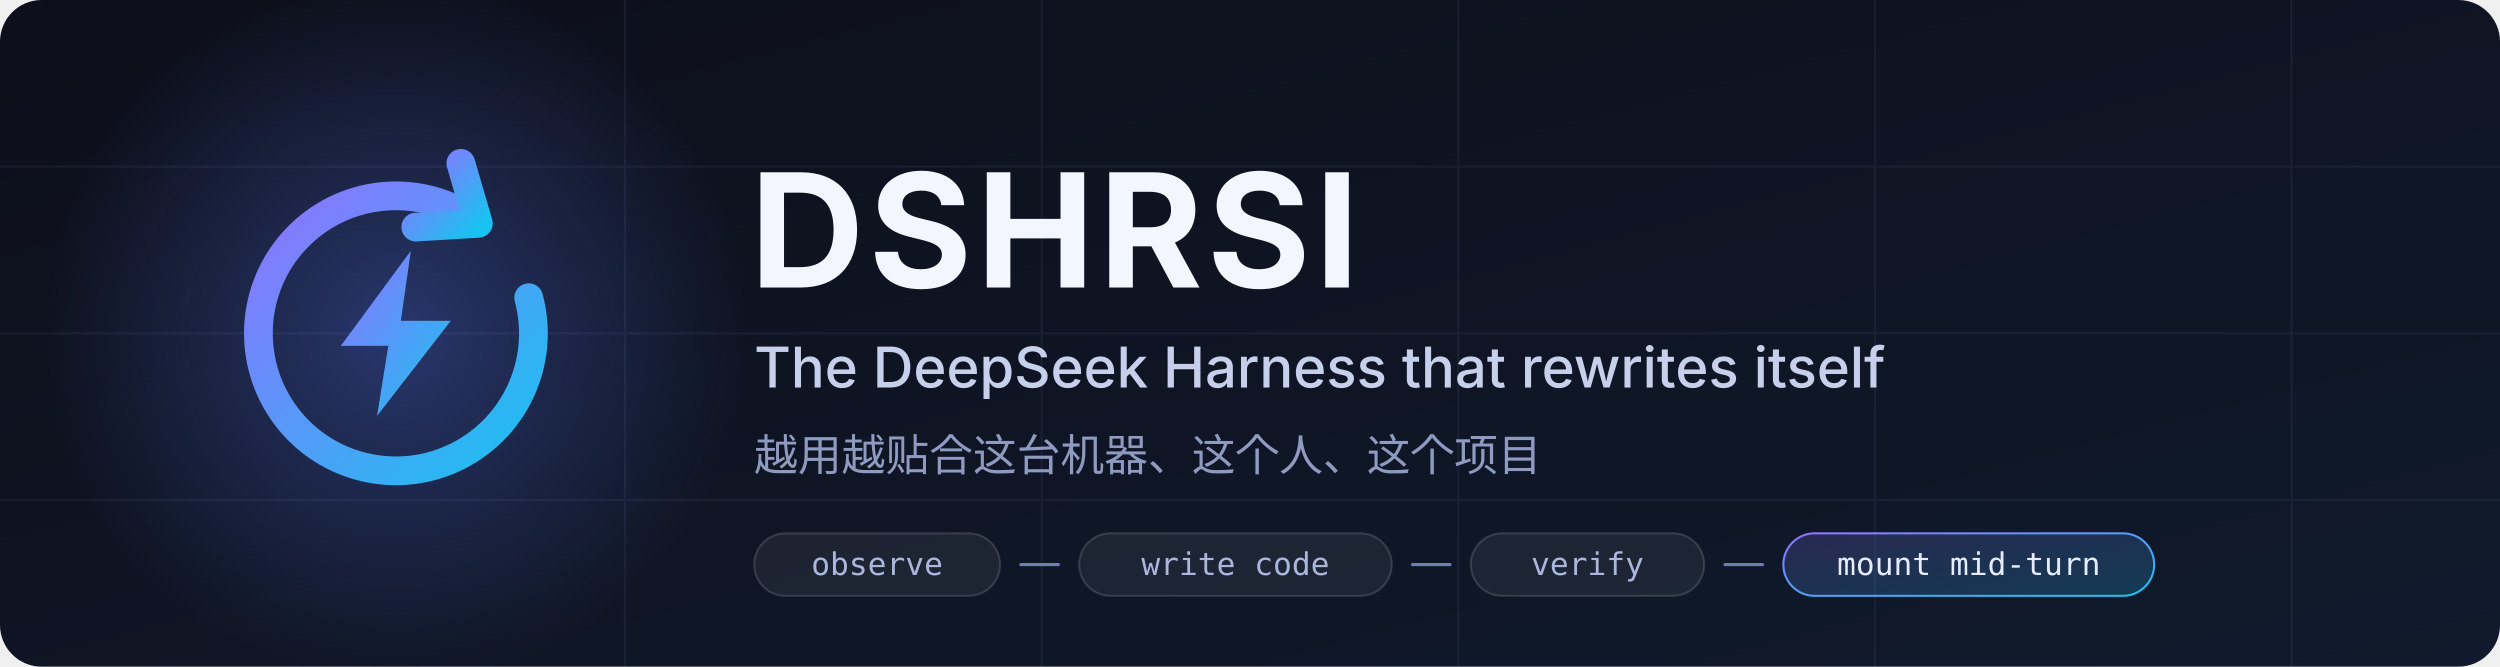
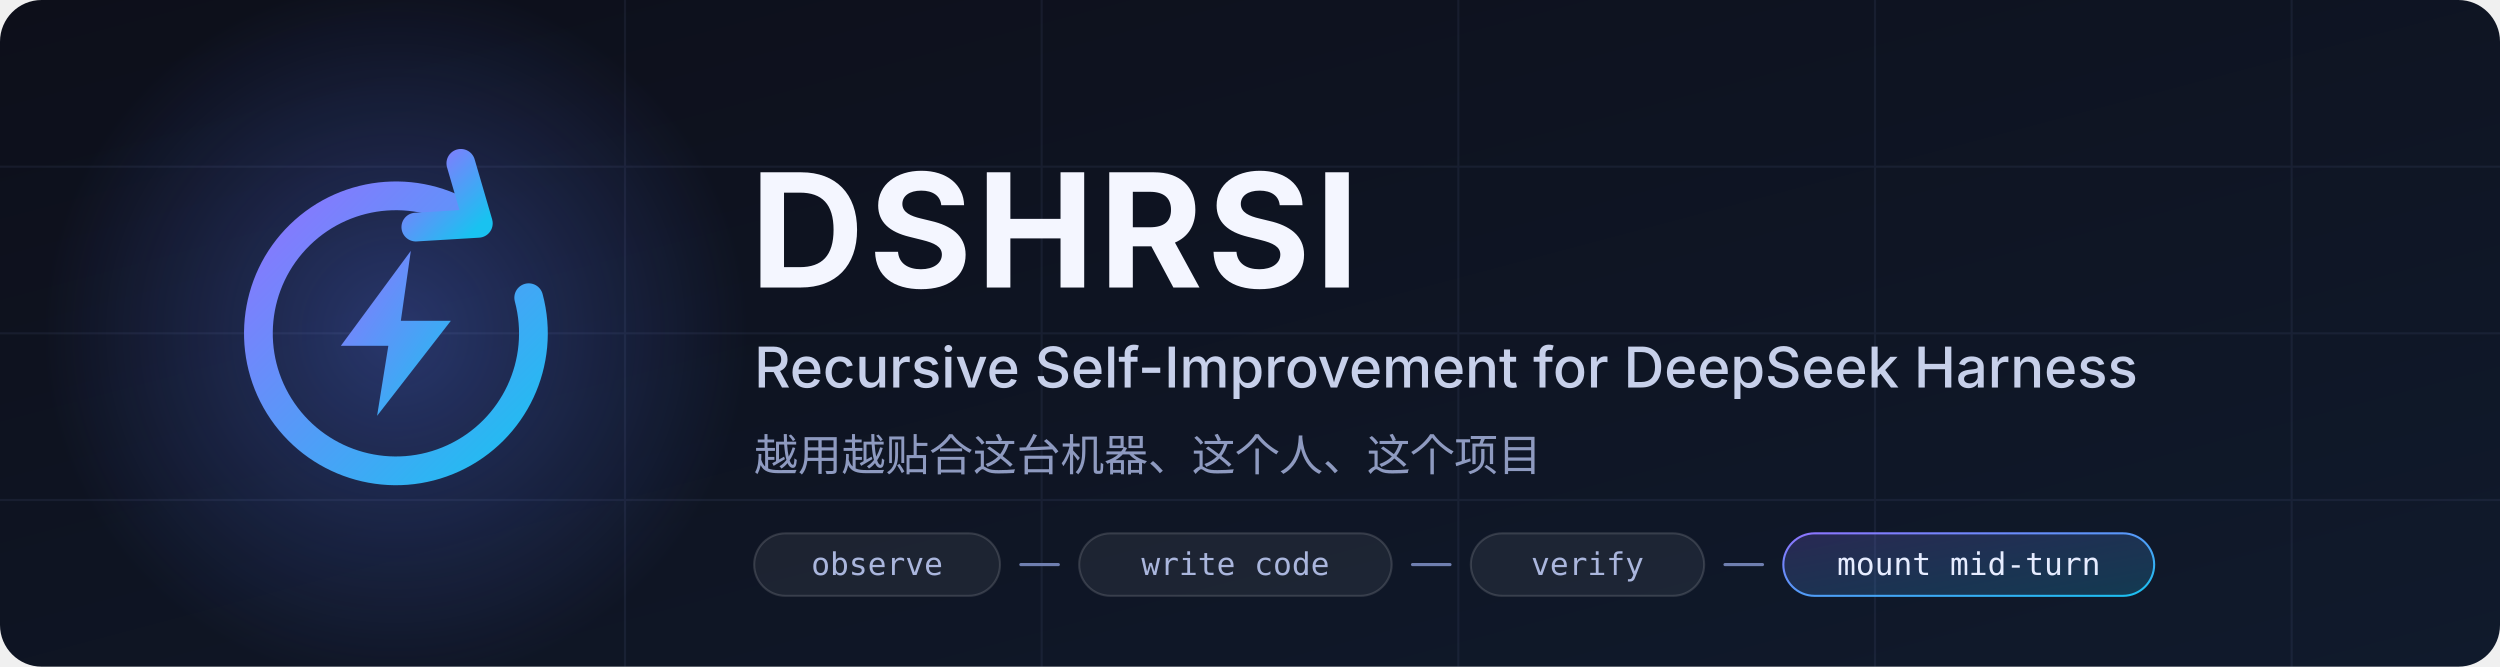
- <svg xmlns="http://www.w3.org/2000/svg" width="1200" height="320" viewBox="0 0 1200 320" role="img" aria-label="DSHRSI: the DeepSeek Harness that rewrites itself">
+ <svg xmlns="http://www.w3.org/2000/svg" width="1200" height="320" viewBox="0 0 1200 320" role="img" aria-label="DSHRSI: Recursive Self-Improvement for DeepSeek Harness">
  <defs>
    <linearGradient id="bg" x1="0" y1="0" x2="1" y2="1">
      <stop offset="0" stop-color="#0d0f1a" />
      <stop offset="1" stop-color="#101a2c" />
    </linearGradient>
    <linearGradient id="ink" x1="0" y1="0" x2="1" y2="1">
      <stop offset="0" stop-color="#8f73ff" />
      <stop offset="1" stop-color="#19c2f0" />
    </linearGradient>
    <radialGradient id="glow" cx="0.5" cy="0.5" r="0.5">
      <stop offset="0" stop-color="#5b7cff" stop-opacity="0.34" />
      <stop offset="1" stop-color="#5b7cff" stop-opacity="0" />
    </radialGradient>
  </defs>
  <rect width="1200" height="320" rx="20" fill="url(#bg)" />
  <circle cx="190" cy="160" r="170" fill="url(#glow)" />
  <g stroke="#9fb4ff" stroke-opacity="0.07" stroke-width="1">
    <path d="M0 80h1200M0 160h1200M0 240h1200M300 0v320M500 0v320M700 0v320M900 0v320M1100 0v320" />
  </g>
  <g transform="translate(82 52) scale(6)">
    <path d="M28.63 15.15A11 11 0 1 1 24.47 9.1" fill="none" stroke="url(#ink)" stroke-width="2.3" stroke-linecap="round" />
    <path d="M23.2 4.4 24.6 9.2 19.6 9.5" fill="none" stroke="url(#ink)" stroke-width="2.3" stroke-linecap="round" stroke-linejoin="round" />
    <path d="M19.2 11.4 13.6 19h3.8l-.9 5.6L22.4 17h-4l.8-5.6Z" fill="url(#ink)" />
  </g>
  <g font-family="ui-sans-serif, system-ui, -apple-system, 'Segoe UI', 'PingFang SC', 'Microsoft YaHei', sans-serif">
    <text x="360" y="138" font-size="76" font-weight="700" letter-spacing="2" fill="#f4f6ff">DSHRSI</text>
-     <text x="362" y="186" font-size="27" font-weight="500" fill="#c7d0ea">The DeepSeek Harness that rewrites itself</text>
+     <text x="362" y="186" font-size="27" font-weight="500" fill="#c7d0ea">Recursive Self-Improvement for DeepSeek Harness</text>
    <text x="362" y="226" font-size="21" fill="#8e9ac0">越用越贴合这台机器、这个人、这个项目</text>
  </g>
  <g font-family="ui-monospace, SFMono-Regular, Menlo, Consolas, monospace" font-size="15" fill="#aab6dd">
    <g transform="translate(362 256)">
      <rect width="118" height="30" rx="15" fill="#ffffff" fill-opacity="0.06" stroke="#ffffff" stroke-opacity="0.14" />
      <text x="59" y="20" text-anchor="middle">observe</text>
    </g>
    <path d="M490 271h18" stroke="#6f7fb0" stroke-width="1.5" stroke-linecap="round" />
    <g transform="translate(518 256)">
      <rect width="150" height="30" rx="15" fill="#ffffff" fill-opacity="0.06" stroke="#ffffff" stroke-opacity="0.14" />
      <text x="75" y="20" text-anchor="middle">write code</text>
    </g>
    <path d="M678 271h18" stroke="#6f7fb0" stroke-width="1.5" stroke-linecap="round" />
    <g transform="translate(706 256)">
      <rect width="112" height="30" rx="15" fill="#ffffff" fill-opacity="0.06" stroke="#ffffff" stroke-opacity="0.14" />
      <text x="56" y="20" text-anchor="middle">verify</text>
    </g>
    <path d="M828 271h18" stroke="#6f7fb0" stroke-width="1.5" stroke-linecap="round" />
    <g transform="translate(856 256)">
      <rect width="178" height="30" rx="15" fill="url(#ink)" fill-opacity="0.2" stroke="url(#ink)" />
      <text x="89" y="20" text-anchor="middle" fill="#e6ecff">mount mid-turn</text>
    </g>
  </g>
</svg>
